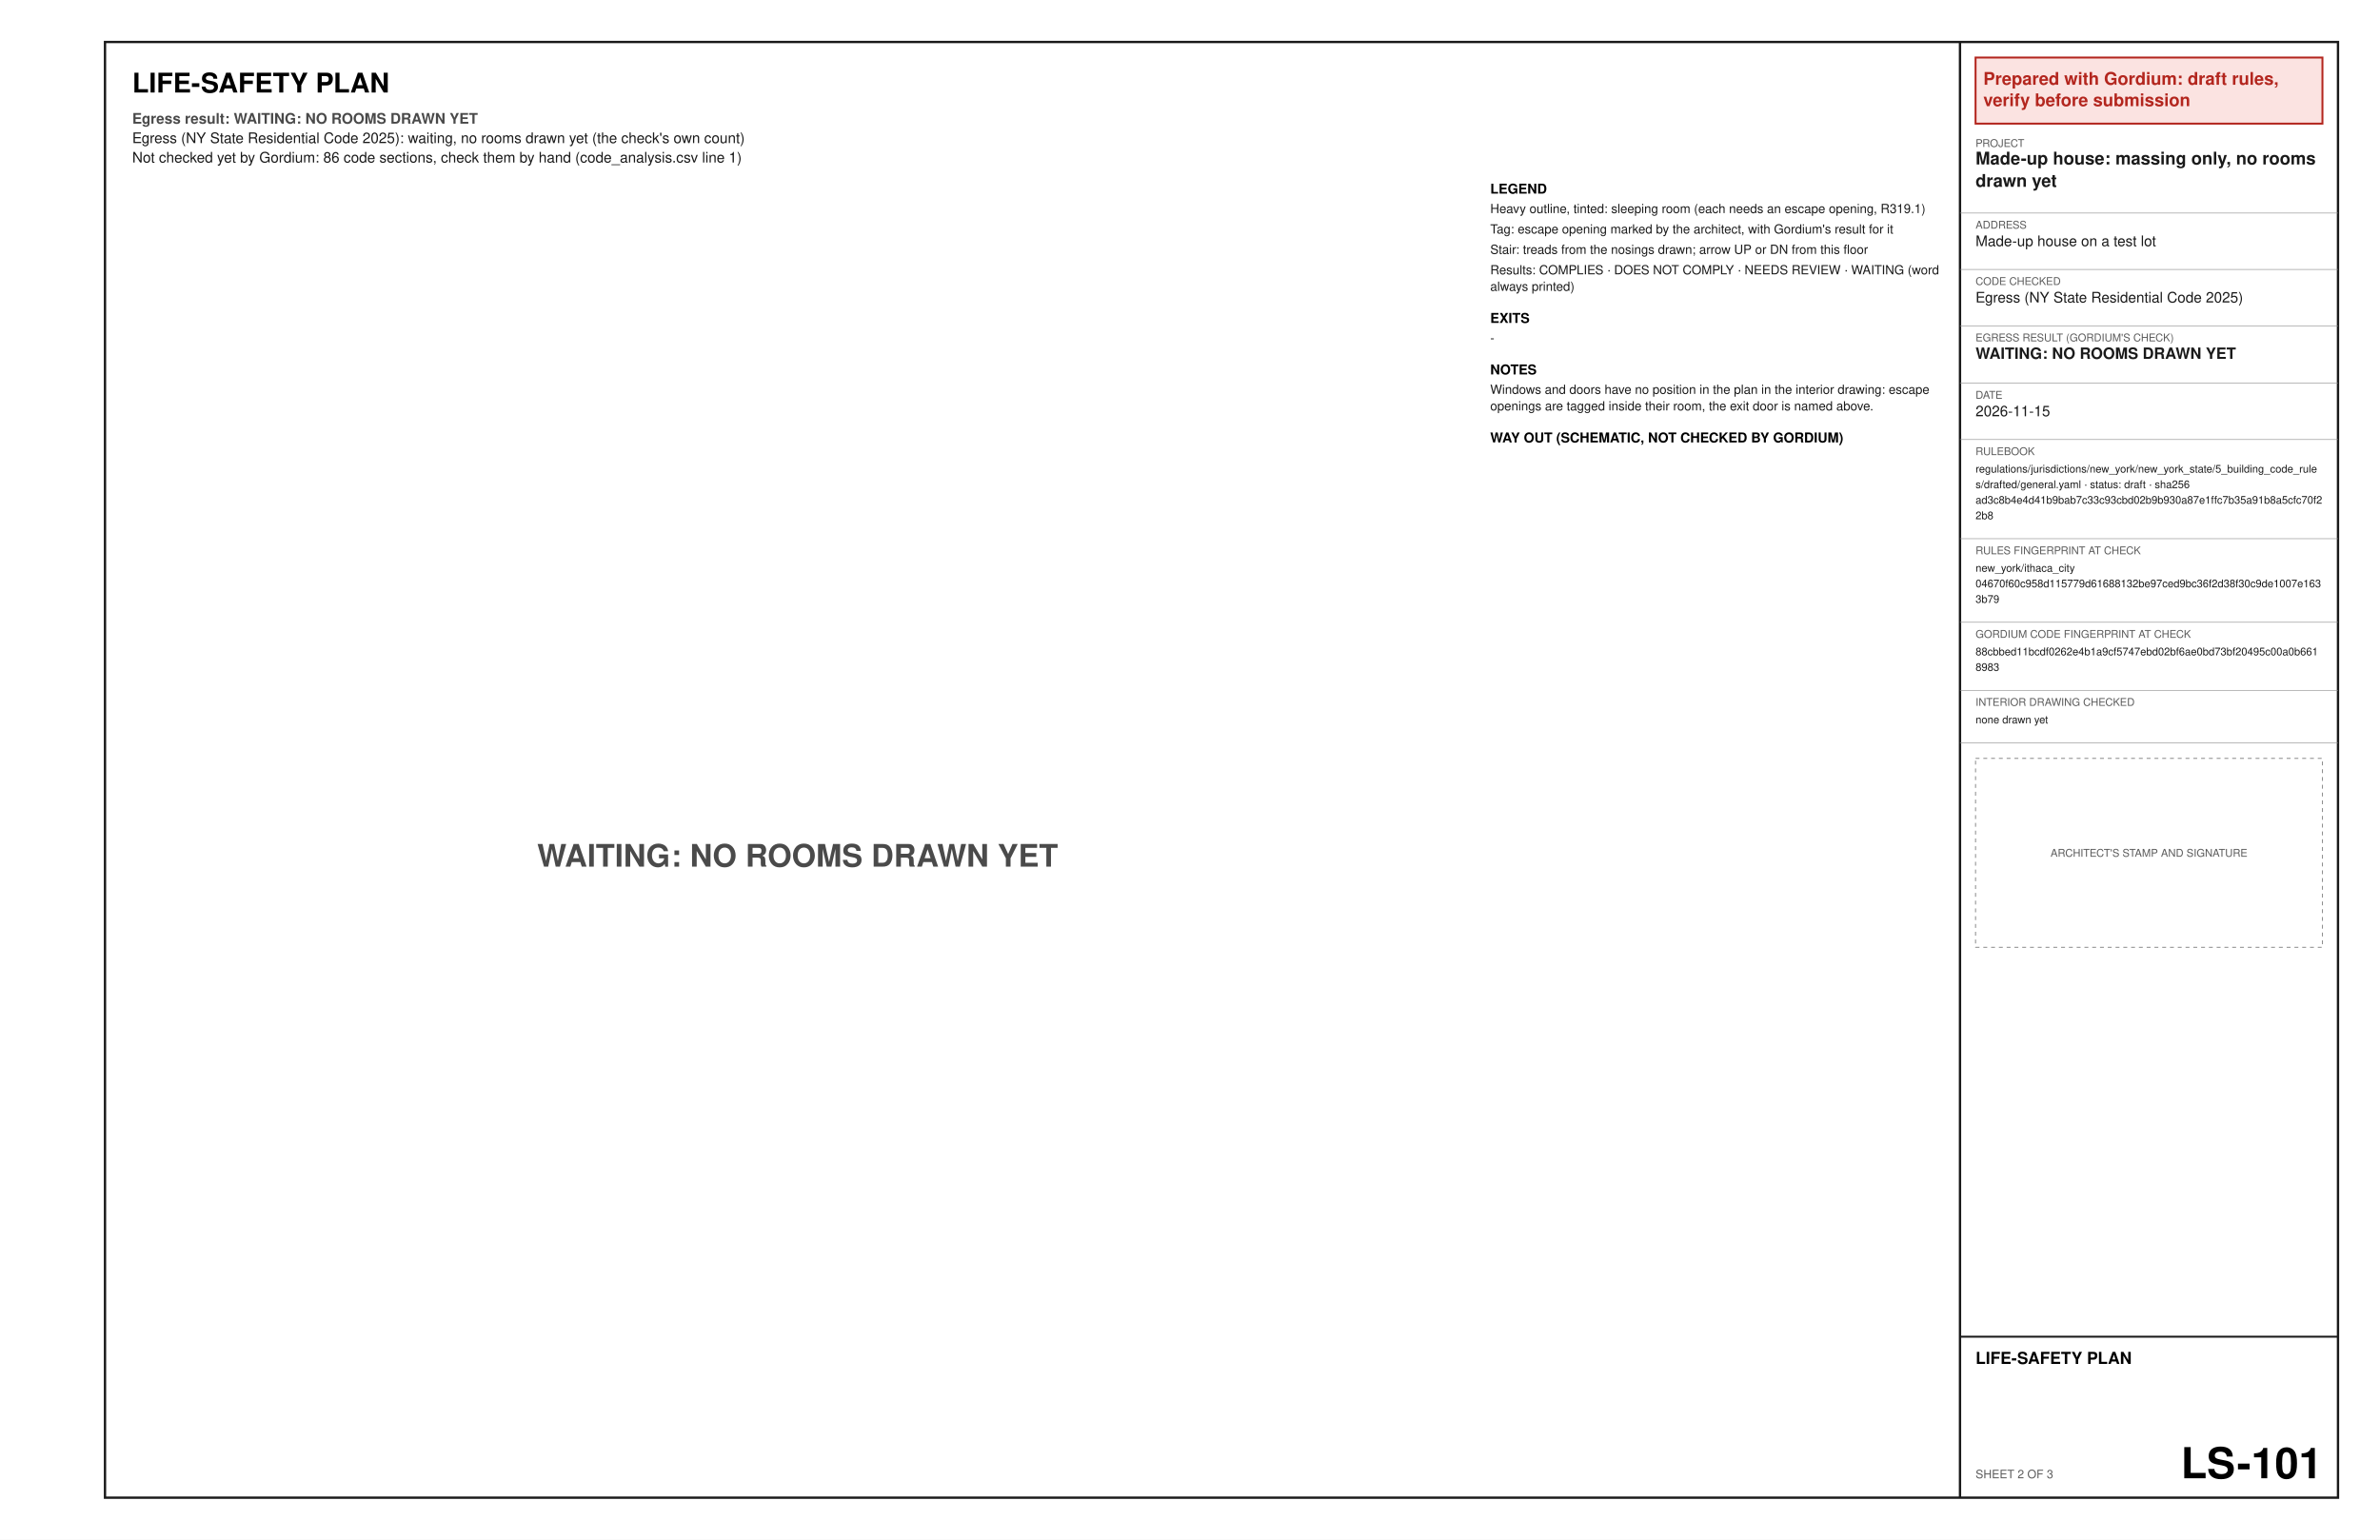
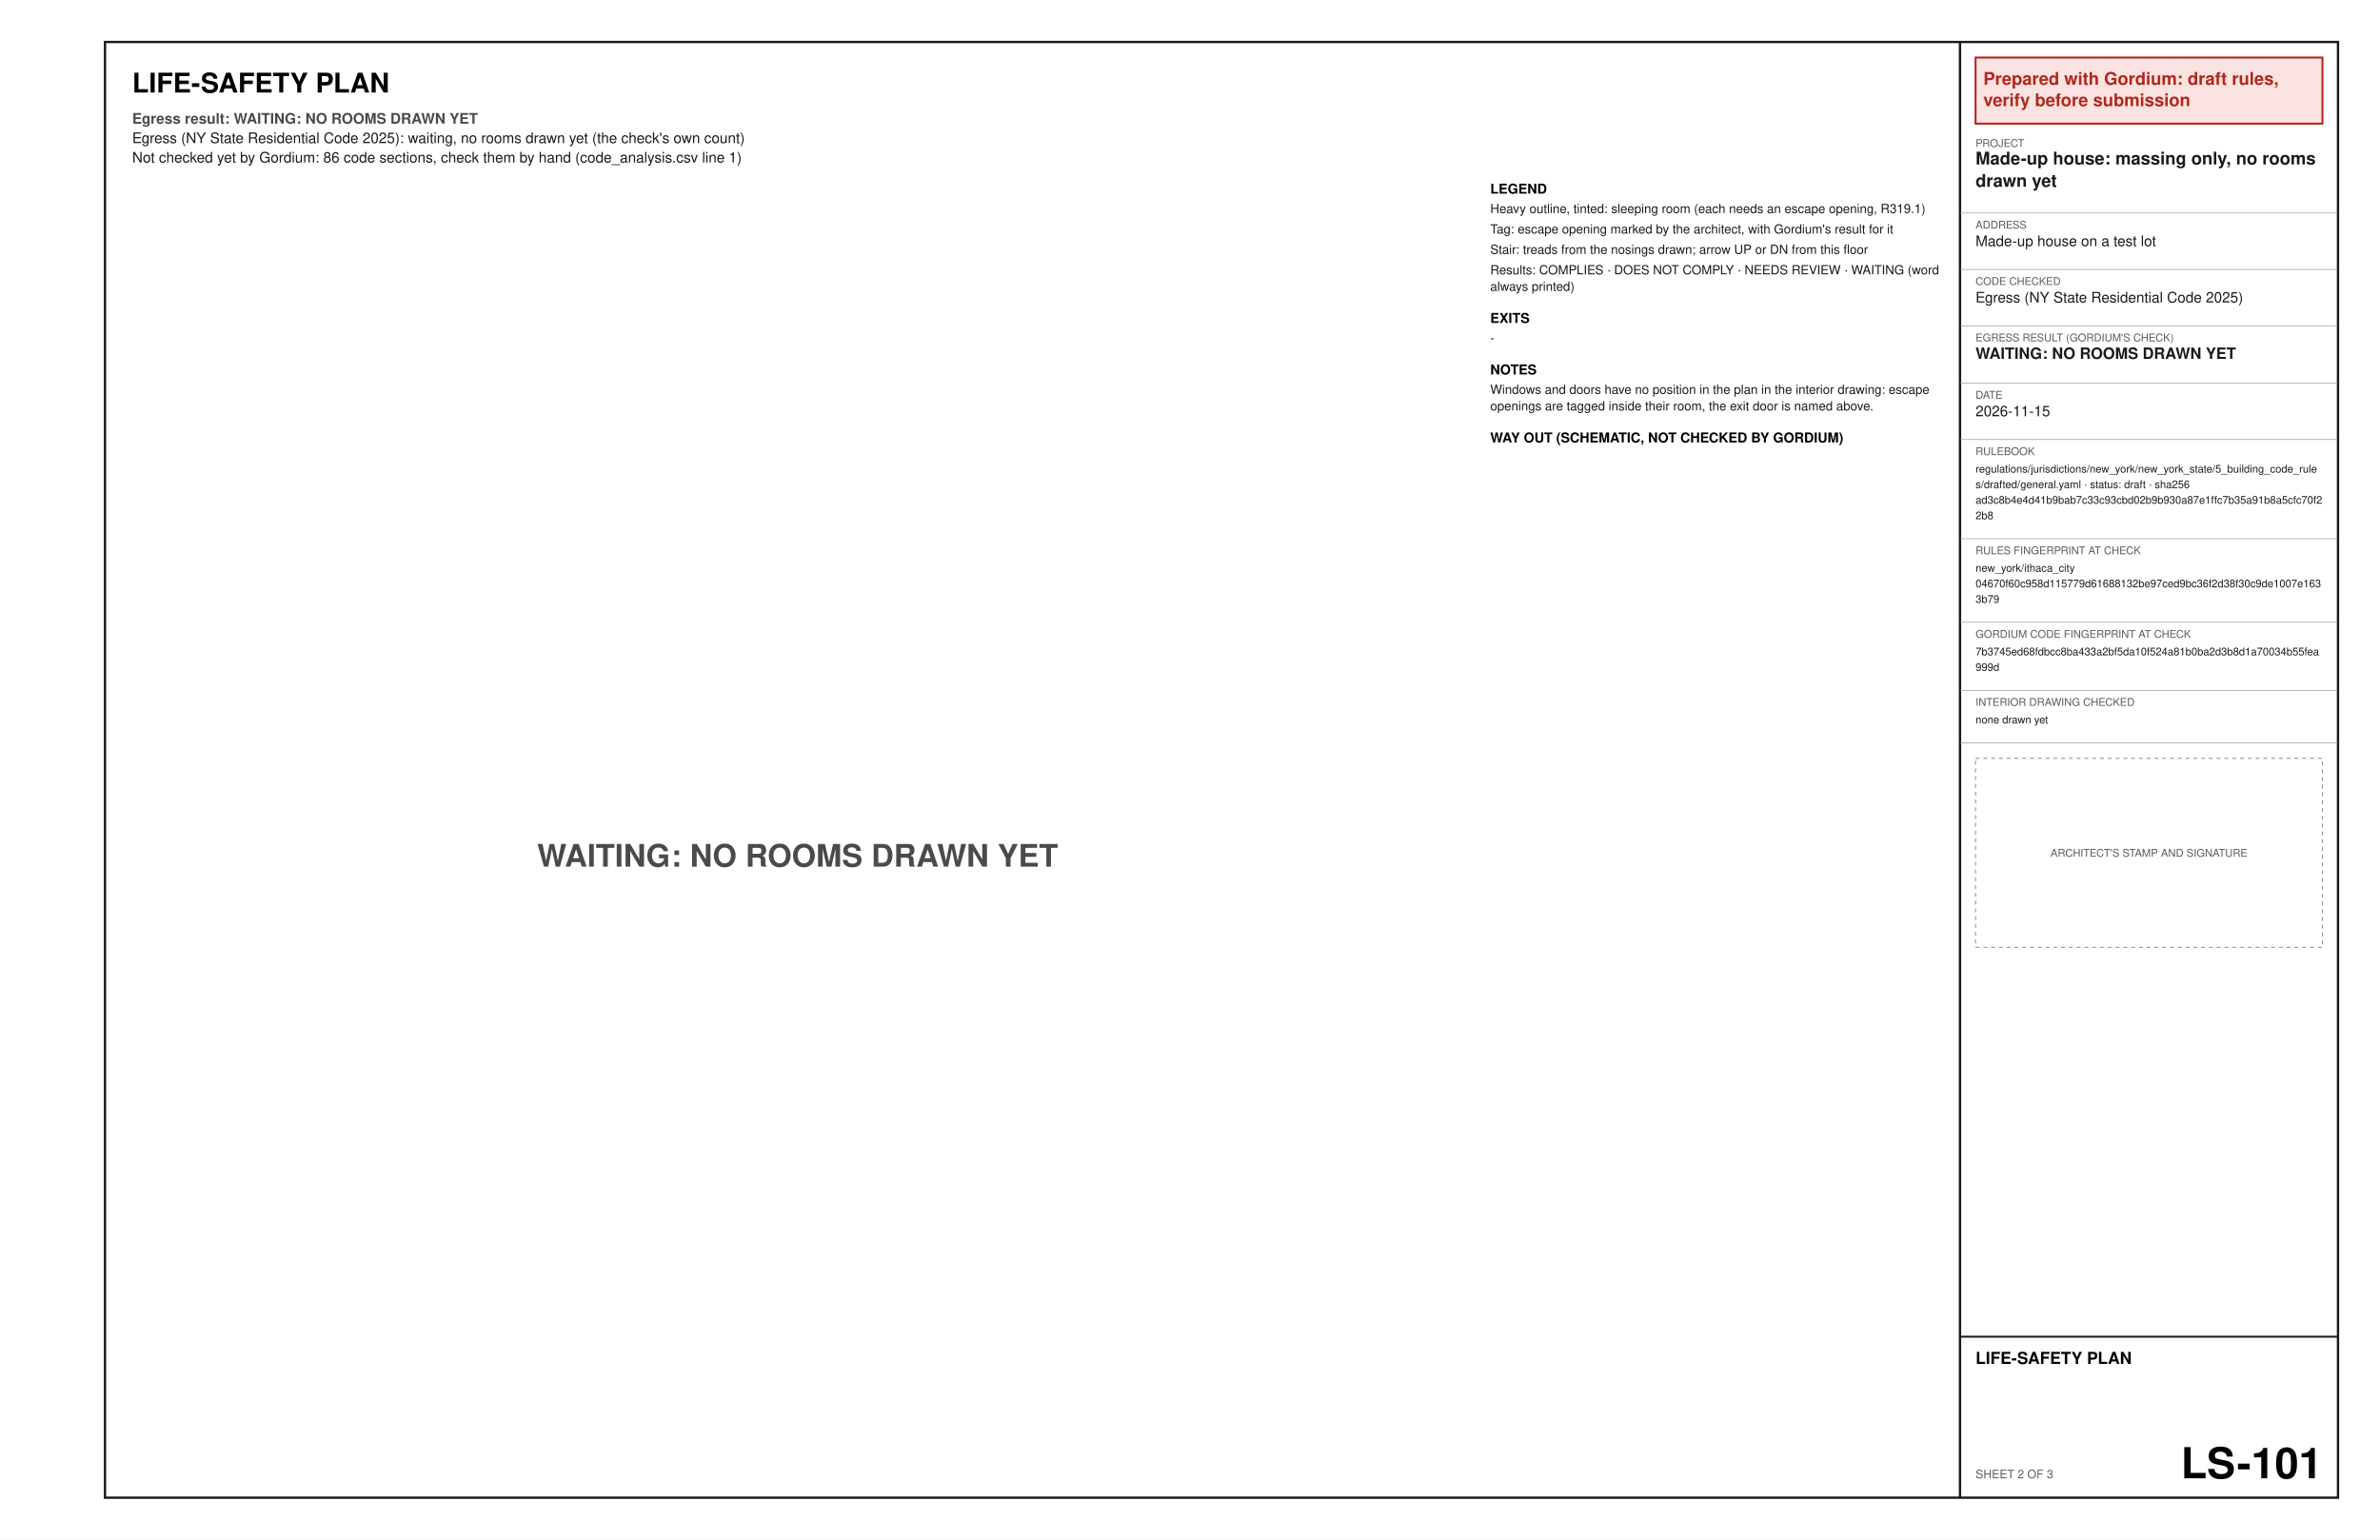
<svg xmlns="http://www.w3.org/2000/svg" width="17in" height="11in" viewBox="0 0 1224 792" font-family="Helvetica, Arial, sans-serif">
  <rect x="0" y="0" width="1224" height="792" fill="#ffffff" />
  <text x="68" y="47.6" font-size="14" font-weight="bold" text-anchor="start" fill="#000000" xml:space="preserve">LIFE-SAFETY PLAN</text>
  <text x="68" y="63.6" font-size="7.5" font-weight="bold" text-anchor="start" fill="#4a4a4a" xml:space="preserve">Egress result: WAITING: NO ROOMS DRAWN YET</text>
  <text x="68" y="73.6" font-size="7.5" text-anchor="start" fill="#1a1a1a" xml:space="preserve">Egress (NY State Residential Code 2025): waiting, no rooms drawn yet (the check's own count)</text>
  <text x="68" y="83.6" font-size="7.5" text-anchor="start" fill="#1a1a1a" xml:space="preserve">Not checked yet by Gordium: 86 code sections, check them by hand (code_analysis.csv line 1)</text>
  <text x="410.2" y="445.8" font-size="16" font-weight="bold" text-anchor="middle" fill="#4a4a4a" xml:space="preserve">WAITING: NO ROOMS DRAWN YET</text>
  <text x="766.4" y="99.6" font-size="7" font-weight="bold" text-anchor="start" fill="#000000" xml:space="preserve">LEGEND</text>
  <text x="766.4" y="109.6" font-size="6.5" text-anchor="start" fill="#1a1a1a" xml:space="preserve">Heavy outline, tinted: sleeping room (each needs an escape opening, R319.1)</text>
  <text x="766.4" y="120.1" font-size="6.5" text-anchor="start" fill="#1a1a1a" xml:space="preserve">Tag: escape opening marked by the architect, with Gordium's result for it</text>
  <text x="766.4" y="130.6" font-size="6.5" text-anchor="start" fill="#1a1a1a" xml:space="preserve">Stair: treads from the nosings drawn; arrow UP or DN from this floor</text>
  <text x="766.4" y="141.1" font-size="6.5" text-anchor="start" fill="#1a1a1a" xml:space="preserve">Results: COMPLIES · DOES NOT COMPLY · NEEDS REVIEW · WAITING (word</text>
  <text x="766.4" y="149.6" font-size="6.5" text-anchor="start" fill="#1a1a1a" xml:space="preserve">always printed)</text>
  <text x="766.4" y="166.1" font-size="7" font-weight="bold" text-anchor="start" fill="#000000" xml:space="preserve">EXITS</text>
  <text x="766.4" y="176.1" font-size="6.5" text-anchor="start" fill="#1a1a1a" xml:space="preserve">-</text>
  <text x="766.4" y="192.6" font-size="7" font-weight="bold" text-anchor="start" fill="#000000" xml:space="preserve">NOTES</text>
  <text x="766.4" y="202.6" font-size="6.5" text-anchor="start" fill="#1a1a1a" xml:space="preserve">Windows and doors have no position in the plan in the interior drawing: escape</text>
  <text x="766.4" y="211.1" font-size="6.5" text-anchor="start" fill="#1a1a1a" xml:space="preserve">openings are tagged inside their room, the exit door is named above.</text>
  <text x="766.4" y="227.6" font-size="7" font-weight="bold" text-anchor="start" fill="#000000" xml:space="preserve">WAY OUT (SCHEMATIC, NOT CHECKED BY GORDIUM)</text>
  <polygon points="54,21.6 1202.4,21.6 1202.4,770.4 54,770.4" fill="none" stroke="#1a1a1a" stroke-width="1.2" />
  <line x1="1008" y1="21.6" x2="1008" y2="770.4" stroke="#1a1a1a" stroke-width="1.2" />
  <polygon points="1016,29.6 1194.4,29.6 1194.4,63.6 1016,63.6" fill="#fbe3e1" stroke="#b3261e" stroke-width="1" />
  <text x="1020" y="43.6" font-size="9" font-weight="bold" text-anchor="start" fill="#b3261e" xml:space="preserve">Prepared with Gordium: draft rules,</text>
  <text x="1020" y="54.6" font-size="9" font-weight="bold" text-anchor="start" fill="#b3261e" xml:space="preserve">verify before submission</text>
  <text x="1016" y="75.6" font-size="5.5" text-anchor="start" fill="#5a5a5a" xml:space="preserve">PROJECT</text>
  <text x="1016" y="84.6" font-size="9" font-weight="bold" text-anchor="start" fill="#1a1a1a" xml:space="preserve">Made-up house: massing only, no rooms</text>
  <text x="1016" y="96.1" font-size="9" font-weight="bold" text-anchor="start" fill="#1a1a1a" xml:space="preserve">drawn yet</text>
  <line x1="1008" y1="109.6" x2="1202.4" y2="109.6" stroke="#8c8c8c" stroke-width="0.3" />
  <text x="1016" y="117.6" font-size="5.5" text-anchor="start" fill="#5a5a5a" xml:space="preserve">ADDRESS</text>
  <text x="1016" y="126.6" font-size="7.5" text-anchor="start" fill="#1a1a1a" xml:space="preserve">Made-up house on a test lot</text>
  <line x1="1008" y1="138.6" x2="1202.4" y2="138.6" stroke="#8c8c8c" stroke-width="0.3" />
  <text x="1016" y="146.6" font-size="5.5" text-anchor="start" fill="#5a5a5a" xml:space="preserve">CODE CHECKED</text>
  <text x="1016" y="155.6" font-size="7.5" text-anchor="start" fill="#1a1a1a" xml:space="preserve">Egress (NY State Residential Code 2025)</text>
  <line x1="1008" y1="167.6" x2="1202.4" y2="167.6" stroke="#8c8c8c" stroke-width="0.3" />
  <text x="1016" y="175.6" font-size="5.5" text-anchor="start" fill="#5a5a5a" xml:space="preserve">EGRESS RESULT (GORDIUM'S CHECK)</text>
  <text x="1016" y="184.6" font-size="8" font-weight="bold" text-anchor="start" fill="#1a1a1a" xml:space="preserve">WAITING: NO ROOMS DRAWN YET</text>
  <line x1="1008" y1="197.1" x2="1202.4" y2="197.1" stroke="#8c8c8c" stroke-width="0.3" />
  <text x="1016" y="205.1" font-size="5.5" text-anchor="start" fill="#5a5a5a" xml:space="preserve">DATE</text>
  <text x="1016" y="214.1" font-size="7.5" text-anchor="start" fill="#1a1a1a" xml:space="preserve">2026-11-15</text>
  <line x1="1008" y1="226.1" x2="1202.4" y2="226.1" stroke="#8c8c8c" stroke-width="0.3" />
  <text x="1016" y="234.1" font-size="5.5" text-anchor="start" fill="#5a5a5a" xml:space="preserve">RULEBOOK</text>
  <text x="1016" y="243.1" font-size="5.5" text-anchor="start" fill="#1a1a1a" xml:space="preserve">regulations/jurisdictions/new_york/new_york_state/5_building_code_rule</text>
  <text x="1016" y="251.1" font-size="5.5" text-anchor="start" fill="#1a1a1a" xml:space="preserve">s/drafted/general.yaml · status: draft · sha256</text>
  <text x="1016" y="259.1" font-size="5.5" text-anchor="start" fill="#1a1a1a" xml:space="preserve">ad3c8b4e4d41b9bab7c33c93cbd02b9b930a87e1ffc7b35a91b8a5cfc70f2</text>
  <text x="1016" y="267.1" font-size="5.5" text-anchor="start" fill="#1a1a1a" xml:space="preserve">2b8</text>
  <line x1="1008" y1="277.1" x2="1202.4" y2="277.1" stroke="#8c8c8c" stroke-width="0.3" />
  <text x="1016" y="285.1" font-size="5.5" text-anchor="start" fill="#5a5a5a" xml:space="preserve">RULES FINGERPRINT AT CHECK</text>
  <text x="1016" y="294.1" font-size="5.5" text-anchor="start" fill="#1a1a1a" xml:space="preserve">new_york/ithaca_city</text>
  <text x="1016" y="302.1" font-size="5.5" text-anchor="start" fill="#1a1a1a" xml:space="preserve">04670f60c958d115779d61688132be97ced9bc36f2d38f30c9de1007e163</text>
  <text x="1016" y="310.1" font-size="5.5" text-anchor="start" fill="#1a1a1a" xml:space="preserve">3b79</text>
  <line x1="1008" y1="320.1" x2="1202.4" y2="320.1" stroke="#8c8c8c" stroke-width="0.3" />
  <text x="1016" y="328.1" font-size="5.5" text-anchor="start" fill="#5a5a5a" xml:space="preserve">GORDIUM CODE FINGERPRINT AT CHECK</text>
-   <text x="1016" y="337.1" font-size="5.5" text-anchor="start" fill="#1a1a1a" xml:space="preserve">88cbbed11bcdf0262e4b1a9cf5747ebd02bf6ae0bd73bf20495c00a0b661</text>
-   <text x="1016" y="345.1" font-size="5.5" text-anchor="start" fill="#1a1a1a" xml:space="preserve">8983</text>
+   <text x="1016" y="337.1" font-size="5.5" text-anchor="start" fill="#1a1a1a" xml:space="preserve">7b3745ed68fdbcc8ba433a2bf5da10f524a81b0ba2d3b8d1a70034b55fea</text>
+   <text x="1016" y="345.1" font-size="5.5" text-anchor="start" fill="#1a1a1a" xml:space="preserve">999d</text>
  <line x1="1008" y1="355.1" x2="1202.4" y2="355.1" stroke="#8c8c8c" stroke-width="0.3" />
  <text x="1016" y="363.1" font-size="5.5" text-anchor="start" fill="#5a5a5a" xml:space="preserve">INTERIOR DRAWING CHECKED</text>
  <text x="1016" y="372.1" font-size="5.5" text-anchor="start" fill="#1a1a1a" xml:space="preserve">none drawn yet</text>
  <line x1="1008" y1="382.1" x2="1202.4" y2="382.1" stroke="#8c8c8c" stroke-width="0.3" />
  <polygon points="1016,390.1 1194.4,390.1 1194.4,487.3 1016,487.3" fill="none" stroke="#8c8c8c" stroke-width="0.5" stroke-dasharray="2 2" />
  <text x="1105.2" y="440.7" font-size="5.5" text-anchor="middle" fill="#5a5a5a" xml:space="preserve">ARCHITECT'S STAMP AND SIGNATURE</text>
  <line x1="1008" y1="687.6" x2="1202.4" y2="687.6" stroke="#1a1a1a" stroke-width="1" />
  <text x="1016" y="701.6" font-size="8.5" font-weight="bold" text-anchor="start" fill="#000000" xml:space="preserve">LIFE-SAFETY PLAN</text>
  <text x="1016" y="760.4" font-size="6" text-anchor="start" fill="#5a5a5a" xml:space="preserve">SHEET 2 OF 3</text>
  <text x="1194.4" y="760.4" font-size="22" font-weight="bold" text-anchor="end" fill="#000000" xml:space="preserve">LS-101</text>
</svg>
